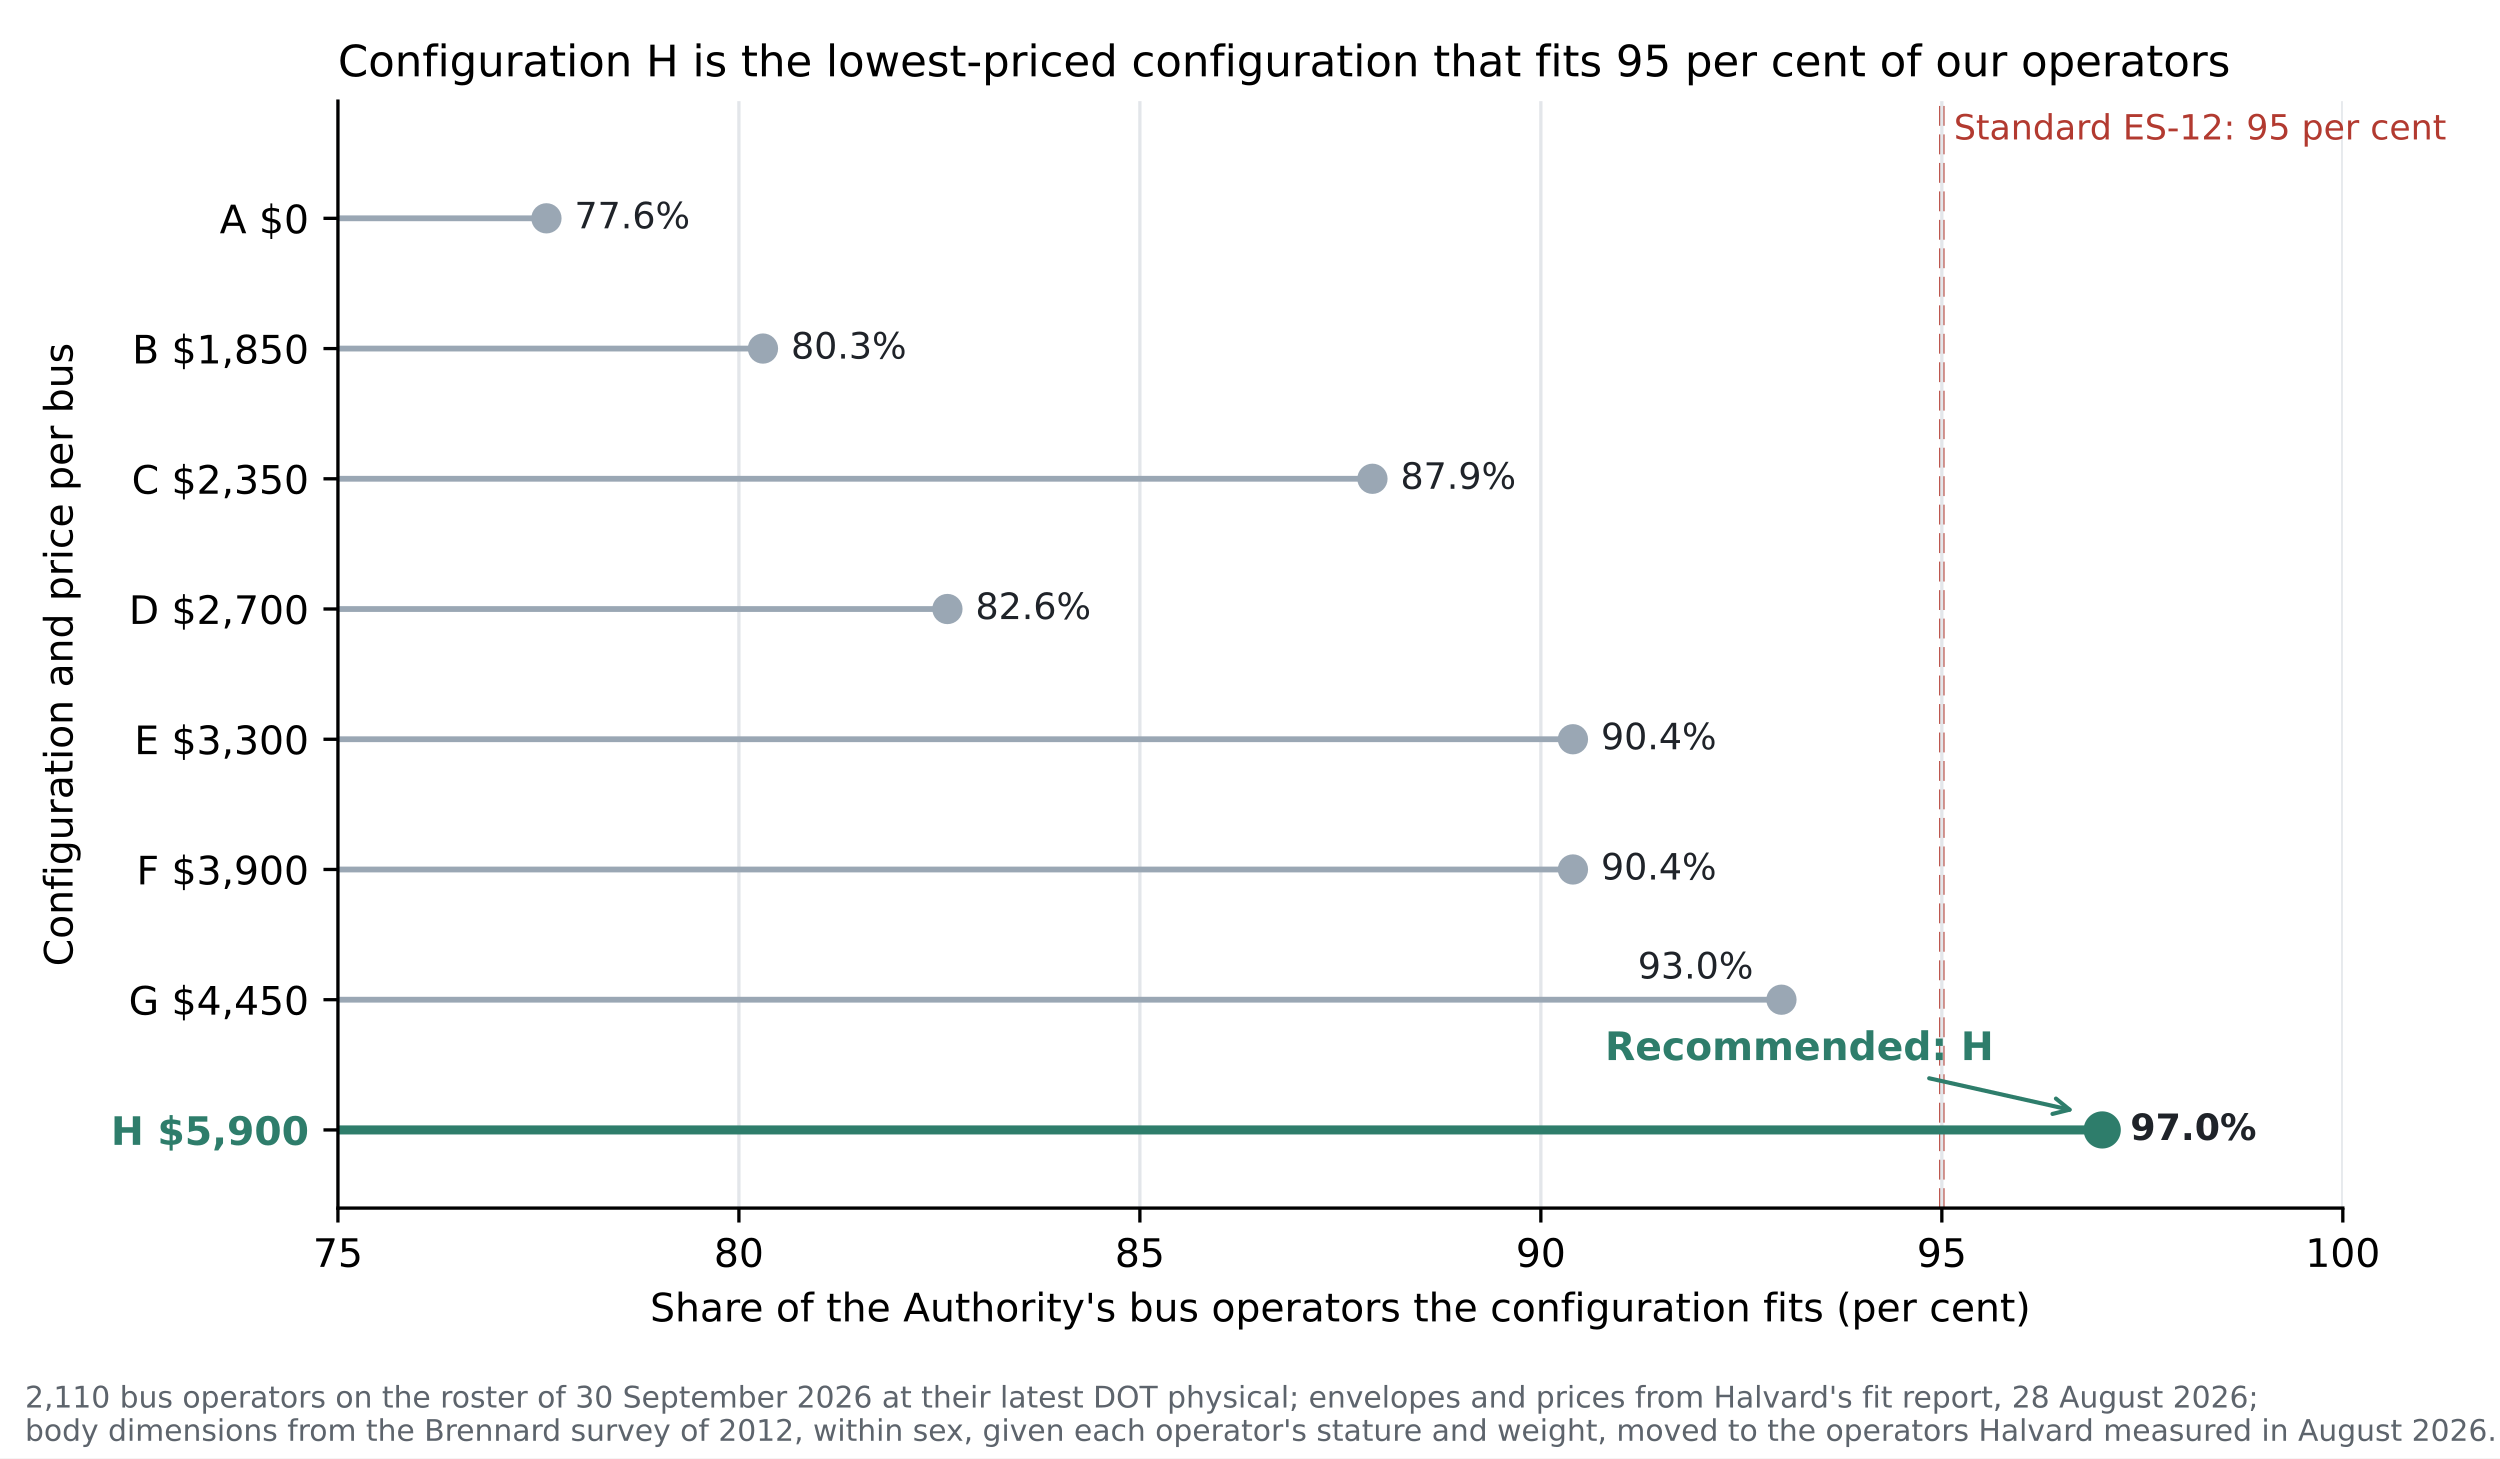
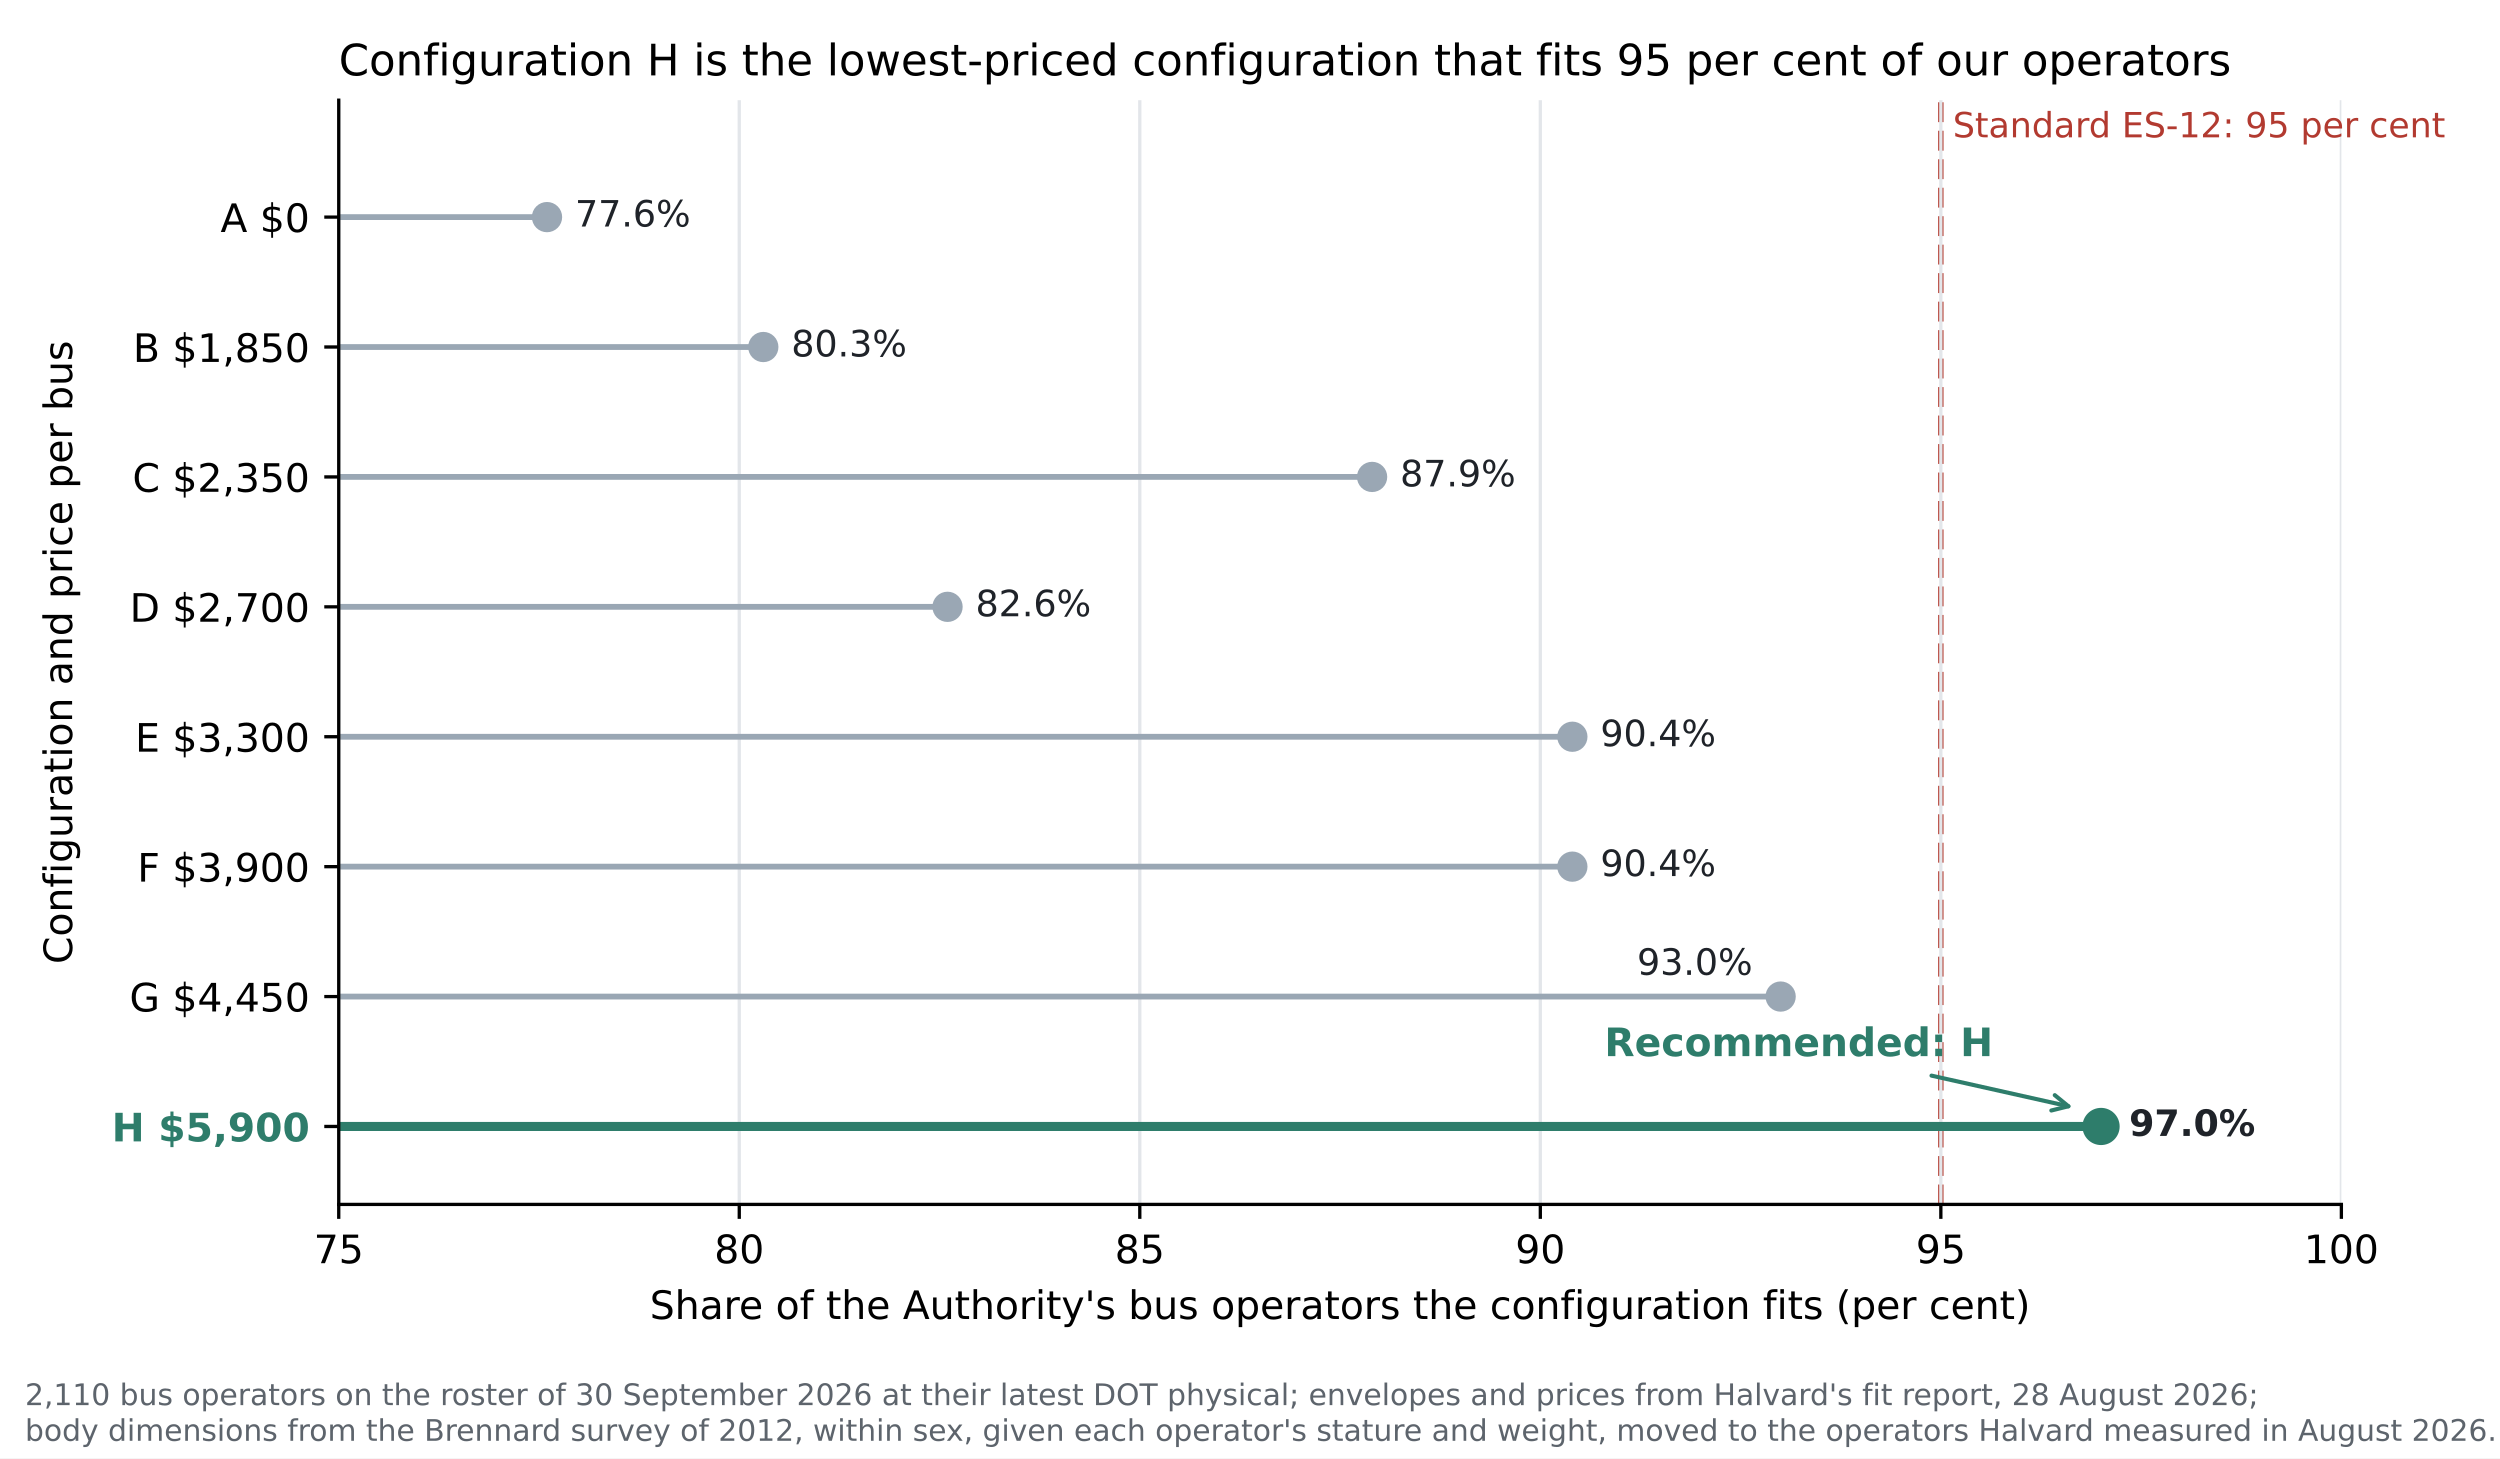
<svg xmlns="http://www.w3.org/2000/svg" xmlns:xlink="http://www.w3.org/1999/xlink" width="604.8pt" height="352.8pt" viewBox="0 0 604.8 352.8" version="1.1">
  <defs>
    <style type="text/css">*{stroke-linejoin: round; stroke-linecap: butt}</style>
  </defs>
  <g id="figure_1">
    <g id="patch_1">
      <path d="M 0 352.8  L 604.8 352.8  L 604.8 0  L 0 0  z " style="fill: #ffffff" />
    </g>
    <g id="axes_1">
      <g id="patch_2">
-         <path d="M 81.751 292.26  L 566.773 292.26  L 566.773 24.461  L 81.751 24.461  z " style="fill: #ffffff" />
+         <path d="M 81.948 291.372  L 566.424 291.372  L 566.424 24.238  L 81.948 24.238  z " style="fill: #ffffff" />
      </g>
      <g id="line2d_1">
-         <path d="M 469.769 292.26  L 469.769 24.461  " clip-path="url(#pdb99190a22)" style="fill: none; stroke-dasharray: 4.81,2.08; stroke-dashoffset: 0; stroke: #b23a30; stroke-width: 1.3" />
+         <path d="M 469.529 291.372  L 469.529 24.238  " clip-path="url(#p81d5e6f332)" style="fill: none; stroke-dasharray: 4.81,2.08; stroke-dashoffset: 0; stroke: #b23a30; stroke-width: 1.3" />
      </g>
      <g id="axis_1">
        <g id="xtick_1">
          <g id="line2d_2">
-             <path d="M 81.751 292.26  L 81.751 24.461  " clip-path="url(#pdb99190a22)" style="fill: none; stroke: #e3e6ea; stroke-width: 0.8; stroke-linecap: square" />
+             <path d="M 81.948 291.372  L 81.948 24.238  " clip-path="url(#p81d5e6f332)" style="fill: none; stroke: #e3e6ea; stroke-width: 0.8; stroke-linecap: square" />
          </g>
          <g id="line2d_3">
            <defs>
              <path id="mcba114019e" d="M 0 0  L 0 3.5  " style="stroke: #000000; stroke-width: 0.8" />
            </defs>
            <g>
-               <use xlink:href="#mcba114019e" x="81.751" y="292.26" style="stroke: #000000; stroke-width: 0.8" />
+               <use xlink:href="#mcba114019e" x="81.948" y="291.372" style="stroke: #000000; stroke-width: 0.8" />
            </g>
          </g>
          <g id="text_1">
-             <text style="font: 9.5px 'DejaVu Sans'; text-anchor: middle" x="81.751" y="306.478" transform="rotate(-0 81.75125 306.478)">75</text>
+             <text style="font-size: 9.5px; font-family: 'DejaVu Sans'; text-anchor: middle" x="81.948" y="305.59" transform="rotate(-0 81.9475 305.5898)">75</text>
          </g>
        </g>
        <g id="xtick_2">
          <g id="line2d_4">
-             <path d="M 178.756 292.26  L 178.756 24.461  " clip-path="url(#pdb99190a22)" style="fill: none; stroke: #e3e6ea; stroke-width: 0.8; stroke-linecap: square" />
+             <path d="M 178.843 291.372  L 178.843 24.238  " clip-path="url(#p81d5e6f332)" style="fill: none; stroke: #e3e6ea; stroke-width: 0.8; stroke-linecap: square" />
          </g>
          <g id="line2d_5">
            <g>
-               <use xlink:href="#mcba114019e" x="178.756" y="292.26" style="stroke: #000000; stroke-width: 0.8" />
+               <use xlink:href="#mcba114019e" x="178.843" y="291.372" style="stroke: #000000; stroke-width: 0.8" />
            </g>
          </g>
          <g id="text_2">
-             <text style="font: 9.5px 'DejaVu Sans'; text-anchor: middle" x="178.756" y="306.478" transform="rotate(-0 178.7556 306.478)">80</text>
+             <text style="font-size: 9.5px; font-family: 'DejaVu Sans'; text-anchor: middle" x="178.843" y="305.59" transform="rotate(-0 178.8428 305.5898)">80</text>
          </g>
        </g>
        <g id="xtick_3">
          <g id="line2d_6">
-             <path d="M 275.76 292.26  L 275.76 24.461  " clip-path="url(#pdb99190a22)" style="fill: none; stroke: #e3e6ea; stroke-width: 0.8; stroke-linecap: square" />
+             <path d="M 275.738 291.372  L 275.738 24.238  " clip-path="url(#p81d5e6f332)" style="fill: none; stroke: #e3e6ea; stroke-width: 0.8; stroke-linecap: square" />
          </g>
          <g id="line2d_7">
            <g>
-               <use xlink:href="#mcba114019e" x="275.76" y="292.26" style="stroke: #000000; stroke-width: 0.8" />
+               <use xlink:href="#mcba114019e" x="275.738" y="291.372" style="stroke: #000000; stroke-width: 0.8" />
            </g>
          </g>
          <g id="text_3">
-             <text style="font: 9.5px 'DejaVu Sans'; text-anchor: middle" x="275.76" y="306.478" transform="rotate(-0 275.7599 306.478)">85</text>
+             <text style="font-size: 9.5px; font-family: 'DejaVu Sans'; text-anchor: middle" x="275.738" y="305.59" transform="rotate(-0 275.7382 305.5898)">85</text>
          </g>
        </g>
        <g id="xtick_4">
          <g id="line2d_8">
-             <path d="M 372.764 292.26  L 372.764 24.461  " clip-path="url(#pdb99190a22)" style="fill: none; stroke: #e3e6ea; stroke-width: 0.8; stroke-linecap: square" />
+             <path d="M 372.634 291.372  L 372.634 24.238  " clip-path="url(#p81d5e6f332)" style="fill: none; stroke: #e3e6ea; stroke-width: 0.8; stroke-linecap: square" />
          </g>
          <g id="line2d_9">
            <g>
-               <use xlink:href="#mcba114019e" x="372.764" y="292.26" style="stroke: #000000; stroke-width: 0.8" />
+               <use xlink:href="#mcba114019e" x="372.634" y="291.372" style="stroke: #000000; stroke-width: 0.8" />
            </g>
          </g>
          <g id="text_4">
-             <text style="font: 9.5px 'DejaVu Sans'; text-anchor: middle" x="372.764" y="306.478" transform="rotate(-0 372.7643 306.478)">90</text>
+             <text style="font-size: 9.5px; font-family: 'DejaVu Sans'; text-anchor: middle" x="372.634" y="305.59" transform="rotate(-0 372.6335 305.5898)">90</text>
          </g>
        </g>
        <g id="xtick_5">
          <g id="line2d_10">
-             <path d="M 469.769 292.26  L 469.769 24.461  " clip-path="url(#pdb99190a22)" style="fill: none; stroke: #e3e6ea; stroke-width: 0.8; stroke-linecap: square" />
+             <path d="M 469.529 291.372  L 469.529 24.238  " clip-path="url(#p81d5e6f332)" style="fill: none; stroke: #e3e6ea; stroke-width: 0.8; stroke-linecap: square" />
          </g>
          <g id="line2d_11">
            <g>
-               <use xlink:href="#mcba114019e" x="469.769" y="292.26" style="stroke: #000000; stroke-width: 0.8" />
+               <use xlink:href="#mcba114019e" x="469.529" y="291.372" style="stroke: #000000; stroke-width: 0.8" />
            </g>
          </g>
          <g id="text_5">
-             <text style="font: 9.5px 'DejaVu Sans'; text-anchor: middle" x="469.769" y="306.478" transform="rotate(-0 469.7686 306.478)">95</text>
+             <text style="font-size: 9.5px; font-family: 'DejaVu Sans'; text-anchor: middle" x="469.529" y="305.59" transform="rotate(-0 469.5288 305.5898)">95</text>
          </g>
        </g>
        <g id="xtick_6">
          <g id="line2d_12">
-             <path d="M 566.773 292.26  L 566.773 24.461  " clip-path="url(#pdb99190a22)" style="fill: none; stroke: #e3e6ea; stroke-width: 0.8; stroke-linecap: square" />
+             <path d="M 566.424 291.372  L 566.424 24.238  " clip-path="url(#p81d5e6f332)" style="fill: none; stroke: #e3e6ea; stroke-width: 0.8; stroke-linecap: square" />
          </g>
          <g id="line2d_13">
            <g>
-               <use xlink:href="#mcba114019e" x="566.773" y="292.26" style="stroke: #000000; stroke-width: 0.8" />
+               <use xlink:href="#mcba114019e" x="566.424" y="291.372" style="stroke: #000000; stroke-width: 0.8" />
            </g>
          </g>
          <g id="text_6">
-             <text style="font: 9.5px 'DejaVu Sans'; text-anchor: middle" x="566.773" y="306.478" transform="rotate(-0 566.7729 306.478)">100</text>
+             <text style="font-size: 9.5px; font-family: 'DejaVu Sans'; text-anchor: middle" x="566.424" y="305.59" transform="rotate(-0 566.4242 305.5898)">100</text>
          </g>
        </g>
        <g id="text_7">
-           <text style="font: 9.5px 'DejaVu Sans'; text-anchor: middle" x="324.262" y="319.672" transform="rotate(-0 324.2621 319.6722)">Share of the Authority's bus operators the configuration fits (per cent)</text>
+           <text style="font-size: 9.5px; font-family: 'DejaVu Sans'; text-anchor: middle" x="324.186" y="319.091" transform="rotate(-0 324.1858 319.0905)">Share of the Authority's bus operators the configuration fits (per cent)</text>
        </g>
      </g>
      <g id="axis_2">
        <g id="ytick_1">
          <g id="line2d_14">
            <defs>
              <path id="m998fb5d4e1" d="M 0 0  L -3.5 0  " style="stroke: #000000; stroke-width: 0.8" />
            </defs>
            <g>
-               <use xlink:href="#m998fb5d4e1" x="81.751" y="273.356" style="stroke: #000000; stroke-width: 0.8" />
+               <use xlink:href="#m998fb5d4e1" x="81.948" y="272.515" style="stroke: #000000; stroke-width: 0.8" />
            </g>
          </g>
          <g id="text_8">
-             <text style="fill: #2e7d6b; font: 700 9.5px 'DejaVu Sans'; text-anchor: end" x="74.751" y="276.965" transform="rotate(-0 74.75125 276.9654)">H  $5,900</text>
+             <text style="font-weight: 700; font-size: 9.5px; font-family: 'DejaVu Sans'; text-anchor: end; fill: #2e7d6b" x="74.948" y="276.125" transform="rotate(-0 74.9475 276.1247)">H  $5,900</text>
          </g>
        </g>
        <g id="ytick_2">
          <g id="line2d_15">
            <g>
-               <use xlink:href="#m998fb5d4e1" x="81.751" y="241.85" style="stroke: #000000; stroke-width: 0.8" />
+               <use xlink:href="#m998fb5d4e1" x="81.948" y="241.088" style="stroke: #000000; stroke-width: 0.8" />
            </g>
          </g>
          <g id="text_9">
-             <text style="font: 9.5px 'DejaVu Sans'; text-anchor: end" x="74.751" y="245.46" transform="rotate(-0 74.75125 245.4597)">G  $4,450</text>
+             <text style="font-size: 9.5px; font-family: 'DejaVu Sans'; text-anchor: end" x="74.948" y="244.697" transform="rotate(-0 74.9475 244.6971)">G  $4,450</text>
          </g>
        </g>
        <g id="ytick_3">
          <g id="line2d_16">
            <g>
-               <use xlink:href="#m998fb5d4e1" x="81.751" y="210.345" style="stroke: #000000; stroke-width: 0.8" />
+               <use xlink:href="#m998fb5d4e1" x="81.948" y="209.66" style="stroke: #000000; stroke-width: 0.8" />
            </g>
          </g>
          <g id="text_10">
-             <text style="font: 9.5px 'DejaVu Sans'; text-anchor: end" x="74.751" y="213.954" transform="rotate(-0 74.75125 213.954)">F  $3,900</text>
+             <text style="font-size: 9.5px; font-family: 'DejaVu Sans'; text-anchor: end" x="74.948" y="213.27" transform="rotate(-0 74.9475 213.2695)">F  $3,900</text>
          </g>
        </g>
        <g id="ytick_4">
          <g id="line2d_17">
            <g>
-               <use xlink:href="#m998fb5d4e1" x="81.751" y="178.839" style="stroke: #000000; stroke-width: 0.8" />
+               <use xlink:href="#m998fb5d4e1" x="81.948" y="178.233" style="stroke: #000000; stroke-width: 0.8" />
            </g>
          </g>
          <g id="text_11">
-             <text style="font: 9.5px 'DejaVu Sans'; text-anchor: end" x="74.751" y="182.448" transform="rotate(-0 74.75125 182.4483)">E  $3,300</text>
+             <text style="font-size: 9.5px; font-family: 'DejaVu Sans'; text-anchor: end" x="74.948" y="181.842" transform="rotate(-0 74.9475 181.842)">E  $3,300</text>
          </g>
        </g>
        <g id="ytick_5">
          <g id="line2d_18">
            <g>
-               <use xlink:href="#m998fb5d4e1" x="81.751" y="147.333" style="stroke: #000000; stroke-width: 0.8" />
+               <use xlink:href="#m998fb5d4e1" x="81.948" y="146.805" style="stroke: #000000; stroke-width: 0.8" />
            </g>
          </g>
          <g id="text_12">
-             <text style="font: 9.5px 'DejaVu Sans'; text-anchor: end" x="74.751" y="150.943" transform="rotate(-0 74.75125 150.9426)">D  $2,700</text>
+             <text style="font-size: 9.5px; font-family: 'DejaVu Sans'; text-anchor: end" x="74.948" y="150.414" transform="rotate(-0 74.9475 150.4144)">D  $2,700</text>
          </g>
        </g>
        <g id="ytick_6">
          <g id="line2d_19">
            <g>
-               <use xlink:href="#m998fb5d4e1" x="81.751" y="115.828" style="stroke: #000000; stroke-width: 0.8" />
+               <use xlink:href="#m998fb5d4e1" x="81.948" y="115.378" style="stroke: #000000; stroke-width: 0.8" />
            </g>
          </g>
          <g id="text_13">
-             <text style="font: 9.5px 'DejaVu Sans'; text-anchor: end" x="74.751" y="119.437" transform="rotate(-0 74.75125 119.437)">C  $2,350</text>
+             <text style="font-size: 9.5px; font-family: 'DejaVu Sans'; text-anchor: end" x="74.948" y="118.987" transform="rotate(-0 74.9475 118.9868)">C  $2,350</text>
          </g>
        </g>
        <g id="ytick_7">
          <g id="line2d_20">
            <g>
-               <use xlink:href="#m998fb5d4e1" x="81.751" y="84.322" style="stroke: #000000; stroke-width: 0.8" />
+               <use xlink:href="#m998fb5d4e1" x="81.948" y="83.95" style="stroke: #000000; stroke-width: 0.8" />
            </g>
          </g>
          <g id="text_14">
-             <text style="font: 9.5px 'DejaVu Sans'; text-anchor: end" x="74.751" y="87.931" transform="rotate(-0 74.75125 87.93129)">B  $1,850</text>
+             <text style="font-size: 9.5px; font-family: 'DejaVu Sans'; text-anchor: end" x="74.948" y="87.559" transform="rotate(-0 74.9475 87.55921)">B  $1,850</text>
          </g>
        </g>
        <g id="ytick_8">
          <g id="line2d_21">
            <g>
-               <use xlink:href="#m998fb5d4e1" x="81.751" y="52.816" style="stroke: #000000; stroke-width: 0.8" />
+               <use xlink:href="#m998fb5d4e1" x="81.948" y="52.522" style="stroke: #000000; stroke-width: 0.8" />
            </g>
          </g>
          <g id="text_15">
-             <text style="font: 9.5px 'DejaVu Sans'; text-anchor: end" x="74.751" y="56.426" transform="rotate(-0 74.75125 56.42562)">A  $0</text>
+             <text style="font-size: 9.5px; font-family: 'DejaVu Sans'; text-anchor: end" x="74.948" y="56.132" transform="rotate(-0 74.9475 56.13162)">A  $0</text>
          </g>
        </g>
        <g id="text_16">
-           <text style="font: 9.5px 'DejaVu Sans'; text-anchor: middle" x="17.553" y="158.36" transform="rotate(-90 17.55273 158.3604)">Configuration and price per bus</text>
+           <text style="font-size: 9.5px; font-family: 'DejaVu Sans'; text-anchor: middle" x="17.442" y="157.805" transform="rotate(-90 17.44246 157.8048)">Configuration and price per bus</text>
        </g>
      </g>
      <g id="line2d_22">
-         <path d="M 81.751 273.356  L 508.57 273.356  " clip-path="url(#pdb99190a22)" style="fill: none; stroke: #2e7d6b; stroke-width: 2.2" />
+         <path d="M 81.948 272.515  L 508.287 272.515  " clip-path="url(#p81d5e6f332)" style="fill: none; stroke: #2e7d6b; stroke-width: 2.2" />
      </g>
      <g id="line2d_23">
-         <path d="M 81.751 241.85  L 430.967 241.85  " clip-path="url(#pdb99190a22)" style="fill: none; stroke: #9aa7b4; stroke-width: 1.4" />
+         <path d="M 81.948 241.088  L 430.771 241.088  " clip-path="url(#p81d5e6f332)" style="fill: none; stroke: #9aa7b4; stroke-width: 1.4" />
      </g>
      <g id="line2d_24">
-         <path d="M 81.751 210.345  L 380.525 210.345  " clip-path="url(#pdb99190a22)" style="fill: none; stroke: #9aa7b4; stroke-width: 1.4" />
+         <path d="M 81.948 209.66  L 380.385 209.66  " clip-path="url(#p81d5e6f332)" style="fill: none; stroke: #9aa7b4; stroke-width: 1.4" />
      </g>
      <g id="line2d_25">
-         <path d="M 81.751 178.839  L 380.525 178.839  " clip-path="url(#pdb99190a22)" style="fill: none; stroke: #9aa7b4; stroke-width: 1.4" />
+         <path d="M 81.948 178.233  L 380.385 178.233  " clip-path="url(#p81d5e6f332)" style="fill: none; stroke: #9aa7b4; stroke-width: 1.4" />
      </g>
      <g id="line2d_26">
-         <path d="M 81.751 147.333  L 229.198 147.333  " clip-path="url(#pdb99190a22)" style="fill: none; stroke: #9aa7b4; stroke-width: 1.4" />
+         <path d="M 81.948 146.805  L 229.228 146.805  " clip-path="url(#p81d5e6f332)" style="fill: none; stroke: #9aa7b4; stroke-width: 1.4" />
      </g>
      <g id="line2d_27">
-         <path d="M 81.751 115.828  L 332.022 115.828  " clip-path="url(#pdb99190a22)" style="fill: none; stroke: #9aa7b4; stroke-width: 1.4" />
+         <path d="M 81.948 115.378  L 331.937 115.378  " clip-path="url(#p81d5e6f332)" style="fill: none; stroke: #9aa7b4; stroke-width: 1.4" />
      </g>
      <g id="line2d_28">
-         <path d="M 81.751 84.322  L 184.576 84.322  " clip-path="url(#pdb99190a22)" style="fill: none; stroke: #9aa7b4; stroke-width: 1.4" />
+         <path d="M 81.948 83.95  L 184.657 83.95  " clip-path="url(#p81d5e6f332)" style="fill: none; stroke: #9aa7b4; stroke-width: 1.4" />
      </g>
      <g id="line2d_29">
-         <path d="M 81.751 52.816  L 132.194 52.816  " clip-path="url(#pdb99190a22)" style="fill: none; stroke: #9aa7b4; stroke-width: 1.4" />
+         <path d="M 81.948 52.522  L 132.333 52.522  " clip-path="url(#p81d5e6f332)" style="fill: none; stroke: #9aa7b4; stroke-width: 1.4" />
      </g>
      <g id="patch_3">
-         <path d="M 81.751 292.26  L 81.751 24.461  " style="fill: none; stroke: #000000; stroke-width: 0.8; stroke-linejoin: miter; stroke-linecap: square" />
+         <path d="M 81.948 291.372  L 81.948 24.238  " style="fill: none; stroke: #000000; stroke-width: 0.8; stroke-linejoin: miter; stroke-linecap: square" />
      </g>
      <g id="patch_4">
-         <path d="M 81.751 292.26  L 566.773 292.26  " style="fill: none; stroke: #000000; stroke-width: 0.8; stroke-linejoin: miter; stroke-linecap: square" />
+         <path d="M 81.948 291.372  L 566.424 291.372  " style="fill: none; stroke: #000000; stroke-width: 0.8; stroke-linejoin: miter; stroke-linecap: square" />
      </g>
      <g id="PathCollection_1">
        <defs>
          <path id="m069f30c79a" d="M 0 4  C 1.061 4 2.078 3.579 2.828 2.828  C 3.579 2.078 4 1.061 4 0  C 4 -1.061 3.579 -2.078 2.828 -2.828  C 2.078 -3.579 1.061 -4 0 -4  C -1.061 -4 -2.078 -3.579 -2.828 -2.828  C -3.579 -2.078 -4 -1.061 -4 0  C -4 1.061 -3.579 2.078 -2.828 2.828  C -2.078 3.579 -1.061 4 0 4  z " style="stroke: #2e7d6b" />
        </defs>
-         <g clip-path="url(#pdb99190a22)">
-           <use xlink:href="#m069f30c79a" x="508.57" y="273.356" style="fill: #2e7d6b; stroke: #2e7d6b" />
+         <g clip-path="url(#p81d5e6f332)">
+           <use xlink:href="#m069f30c79a" x="508.287" y="272.515" style="fill: #2e7d6b; stroke: #2e7d6b" />
        </g>
      </g>
      <g id="text_17">
-         <text style="fill: #1f2329; font: 700 8.8px 'DejaVu Sans'; text-anchor: start" x="515.361" y="275.784" transform="rotate(-0 515.3606 275.7843)">97.0%</text>
+         <text style="font-weight: 700; font-size: 8.8px; font-family: 'DejaVu Sans'; text-anchor: start; fill: #1f2329" x="515.07" y="274.801" transform="rotate(-0 515.0697 274.8014)">97.0%</text>
      </g>
      <g id="PathCollection_2">
        <defs>
          <path id="mab935c6a66" d="M 0 3.162  C 0.839 3.162 1.643 2.829 2.236 2.236  C 2.829 1.643 3.162 0.839 3.162 0  C 3.162 -0.839 2.829 -1.643 2.236 -2.236  C 1.643 -2.829 0.839 -3.162 0 -3.162  C -0.839 -3.162 -1.643 -2.829 -2.236 -2.236  C -2.829 -1.643 -3.162 -0.839 -3.162 0  C -3.162 0.839 -2.829 1.643 -2.236 2.236  C -1.643 2.829 -0.839 3.162 0 3.162  z " style="stroke: #9aa7b4" />
        </defs>
-         <g clip-path="url(#pdb99190a22)">
-           <use xlink:href="#mab935c6a66" x="430.967" y="241.85" style="fill: #9aa7b4; stroke: #9aa7b4" />
+         <g clip-path="url(#p81d5e6f332)">
+           <use xlink:href="#mab935c6a66" x="430.771" y="241.088" style="fill: #9aa7b4; stroke: #9aa7b4" />
        </g>
      </g>
      <g id="text_18">
-         <text style="fill: #1f2329; font: 8.8px 'DejaVu Sans'; text-anchor: end" x="424.177" y="236.717" transform="rotate(-0 424.1766 236.7173)">93.0%</text>
+         <text style="font-size: 8.8px; font-family: 'DejaVu Sans'; text-anchor: end; fill: #1f2329" x="423.988" y="235.831" transform="rotate(-0 423.988 235.8312)">93.0%</text>
      </g>
      <g id="PathCollection_3">
-         <g clip-path="url(#pdb99190a22)">
-           <use xlink:href="#mab935c6a66" x="380.525" y="210.345" style="fill: #9aa7b4; stroke: #9aa7b4" />
+         <g clip-path="url(#p81d5e6f332)">
+           <use xlink:href="#mab935c6a66" x="380.385" y="209.66" style="fill: #9aa7b4; stroke: #9aa7b4" />
        </g>
      </g>
      <g id="text_19">
-         <text style="fill: #1f2329; font: 8.8px 'DejaVu Sans'; text-anchor: start" x="387.315" y="212.773" transform="rotate(-0 387.3149 212.773)">90.4%</text>
+         <text style="font-size: 8.8px; font-family: 'DejaVu Sans'; text-anchor: start; fill: #1f2329" x="387.168" y="211.946" transform="rotate(-0 387.1678 211.9462)">90.4%</text>
      </g>
      <g id="PathCollection_4">
-         <g clip-path="url(#pdb99190a22)">
-           <use xlink:href="#mab935c6a66" x="380.525" y="178.839" style="fill: #9aa7b4; stroke: #9aa7b4" />
+         <g clip-path="url(#p81d5e6f332)">
+           <use xlink:href="#mab935c6a66" x="380.385" y="178.233" style="fill: #9aa7b4; stroke: #9aa7b4" />
        </g>
      </g>
      <g id="text_20">
-         <text style="fill: #1f2329; font: 8.8px 'DejaVu Sans'; text-anchor: start" x="387.315" y="181.267" transform="rotate(-0 387.3149 181.2673)">90.4%</text>
+         <text style="font-size: 8.8px; font-family: 'DejaVu Sans'; text-anchor: start; fill: #1f2329" x="387.168" y="180.519" transform="rotate(-0 387.1678 180.5186)">90.4%</text>
      </g>
      <g id="PathCollection_5">
-         <g clip-path="url(#pdb99190a22)">
-           <use xlink:href="#mab935c6a66" x="229.198" y="147.333" style="fill: #9aa7b4; stroke: #9aa7b4" />
+         <g clip-path="url(#p81d5e6f332)">
+           <use xlink:href="#mab935c6a66" x="229.228" y="146.805" style="fill: #9aa7b4; stroke: #9aa7b4" />
        </g>
      </g>
      <g id="text_21">
-         <text style="fill: #1f2329; font: 8.8px 'DejaVu Sans'; text-anchor: start" x="235.988" y="149.762" transform="rotate(-0 235.9881 149.7616)">82.6%</text>
+         <text style="font-size: 8.8px; font-family: 'DejaVu Sans'; text-anchor: start; fill: #1f2329" x="236.011" y="149.091" transform="rotate(-0 236.0111 149.0911)">82.6%</text>
      </g>
      <g id="PathCollection_6">
-         <g clip-path="url(#pdb99190a22)">
-           <use xlink:href="#mab935c6a66" x="332.022" y="115.828" style="fill: #9aa7b4; stroke: #9aa7b4" />
+         <g clip-path="url(#p81d5e6f332)">
+           <use xlink:href="#mab935c6a66" x="331.937" y="115.378" style="fill: #9aa7b4; stroke: #9aa7b4" />
        </g>
      </g>
      <g id="text_22">
-         <text style="fill: #1f2329; font: 8.8px 'DejaVu Sans'; text-anchor: start" x="338.813" y="118.256" transform="rotate(-0 338.8127 118.256)">87.9%</text>
+         <text style="font-size: 8.8px; font-family: 'DejaVu Sans'; text-anchor: start; fill: #1f2329" x="338.72" y="117.663" transform="rotate(-0 338.7201 117.6635)">87.9%</text>
      </g>
      <g id="PathCollection_7">
-         <g clip-path="url(#pdb99190a22)">
-           <use xlink:href="#mab935c6a66" x="184.576" y="84.322" style="fill: #9aa7b4; stroke: #9aa7b4" />
+         <g clip-path="url(#p81d5e6f332)">
+           <use xlink:href="#mab935c6a66" x="184.657" y="83.95" style="fill: #9aa7b4; stroke: #9aa7b4" />
        </g>
      </g>
      <g id="text_23">
-         <text style="fill: #1f2329; font: 8.8px 'DejaVu Sans'; text-anchor: start" x="191.366" y="86.75" transform="rotate(-0 191.3662 86.75029)">80.3%</text>
+         <text style="font-size: 8.8px; font-family: 'DejaVu Sans'; text-anchor: start; fill: #1f2329" x="191.439" y="86.236" transform="rotate(-0 191.4392 86.23588)">80.3%</text>
      </g>
      <g id="PathCollection_8">
-         <g clip-path="url(#pdb99190a22)">
-           <use xlink:href="#mab935c6a66" x="132.194" y="52.816" style="fill: #9aa7b4; stroke: #9aa7b4" />
+         <g clip-path="url(#p81d5e6f332)">
+           <use xlink:href="#mab935c6a66" x="132.333" y="52.522" style="fill: #9aa7b4; stroke: #9aa7b4" />
        </g>
      </g>
      <g id="text_24">
-         <text style="fill: #1f2329; font: 8.8px 'DejaVu Sans'; text-anchor: start" x="138.984" y="55.245" transform="rotate(-0 138.9838 55.24461)">77.6%</text>
+         <text style="font-size: 8.8px; font-family: 'DejaVu Sans'; text-anchor: start; fill: #1f2329" x="139.116" y="54.808" transform="rotate(-0 139.1157 54.8083)">77.6%</text>
      </g>
      <g id="text_25">
-         <text style="fill: #b23a30; font: 8.4px 'DejaVu Sans'; text-anchor: start" x="472.679" y="33.741" transform="rotate(-0 472.6787 33.7413)">Standard ES-12: 95 per cent</text>
+         <text style="font-size: 8.4px; font-family: 'DejaVu Sans'; text-anchor: start; fill: #b23a30" x="472.436" y="33.219" transform="rotate(-0 472.4357 33.21923)">Standard ES-12: 95 per cent</text>
      </g>
      <g id="patch_5">
-         <path d="M 466.711 260.856  Q 484.234 264.779 500.666 268.457  " style="fill: none; stroke: #2e7d6b; stroke-linecap: round" />
-         <path d="M 497.373 265.773  L 500.666 268.457  L 496.542 269.481  " style="fill: none; stroke: #2e7d6b; stroke-linecap: round" />
+         <path d="M 467.275 260.218  Q 484.376 264.045 500.386 267.627  " style="fill: none; stroke: #2e7d6b; stroke-linecap: round" />
+         <path d="M 497.093 264.943  L 500.386 267.627  L 496.263 268.651  " style="fill: none; stroke: #2e7d6b; stroke-linecap: round" />
      </g>
      <g id="text_26">
-         <text style="fill: #2e7d6b; font: 700 9.5px 'DejaVu Sans'; text-anchor: start" x="388.285" y="256.444" transform="rotate(-0 388.285 256.444)">Recommended: H</text>
+         <text style="font-weight: 700; font-size: 9.5px; font-family: 'DejaVu Sans'; text-anchor: start; fill: #2e7d6b" x="388.137" y="255.498" transform="rotate(-0 388.1368 255.4985)">Recommended: H</text>
      </g>
      <g id="text_27">
-         <text style="font: 10.5px 'DejaVu Sans'; text-anchor: start" x="81.751" y="18.461" transform="rotate(-0 81.75125 18.46125)">Configuration H is the lowest-priced configuration that fits 95 per cent of our operators</text>
+         <text style="font-size: 10.5px; font-family: 'DejaVu Sans'; text-anchor: start" x="81.948" y="18.238" transform="rotate(-0 81.9475 18.23754)">Configuration H is the lowest-priced configuration that fits 95 per cent of our operators</text>
      </g>
    </g>
    <g id="text_28">
-       <text style="fill: #5d646c; font: 7.2px 'DejaVu Sans'" transform="translate(6.048 340.504)">2,110 bus operators on the roster of 30 September 2026 at their latest DOT physical; envelopes and prices from Halvard's fit report, 28 August 2026;</text>
-       <text style="fill: #5d646c; font: 7.2px 'DejaVu Sans'" transform="translate(6.048 348.5664)">body dimensions from the Brennard survey of 2012, within sex, given each operator's stature and weight, moved to the operators Halvard measured in August 2026.</text>
+       <text style="font-size: 7.2px; font-family: 'DejaVu Sans'; fill: #5d646c" transform="translate(6.048 339.9244)">2,110 bus operators on the roster of 30 September 2026 at their latest DOT physical; envelopes and prices from Halvard's fit report, 28 August 2026;</text>
+       <text style="font-size: 7.2px; font-family: 'DejaVu Sans'; fill: #5d646c" transform="translate(6.048 348.5664)">body dimensions from the Brennard survey of 2012, within sex, given each operator's stature and weight, moved to the operators Halvard measured in August 2026.</text>
    </g>
  </g>
  <defs>
-     <clipPath id="pdb99190a22">
-       <rect x="81.751" y="24.461" width="485.022" height="267.798" />
+     <clipPath id="p81d5e6f332">
+       <rect x="81.948" y="24.238" width="484.477" height="267.134" />
    </clipPath>
  </defs>
</svg>
